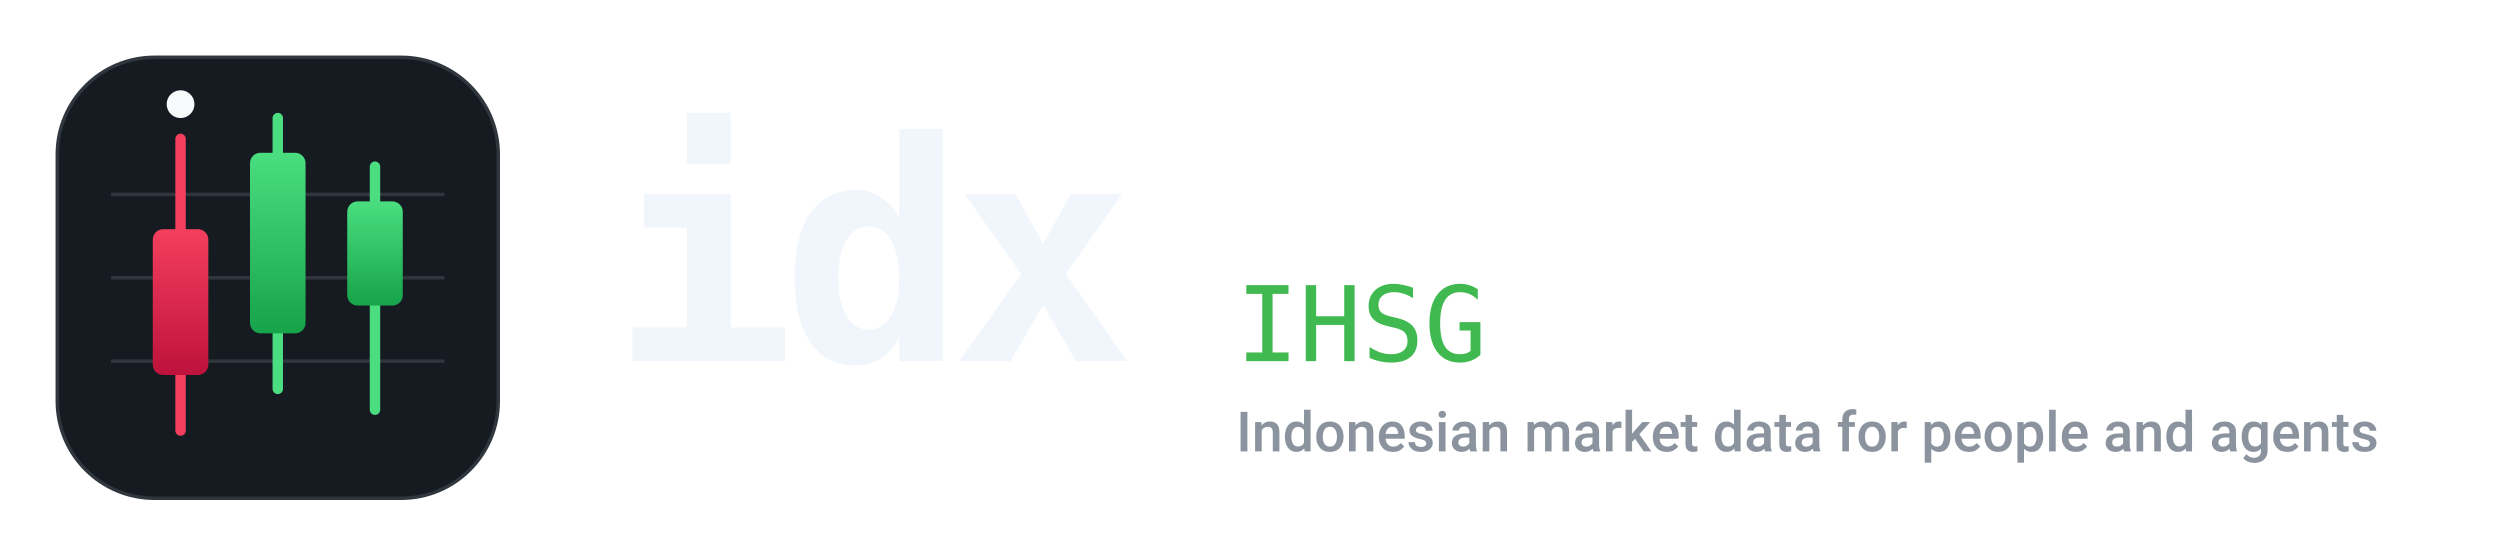
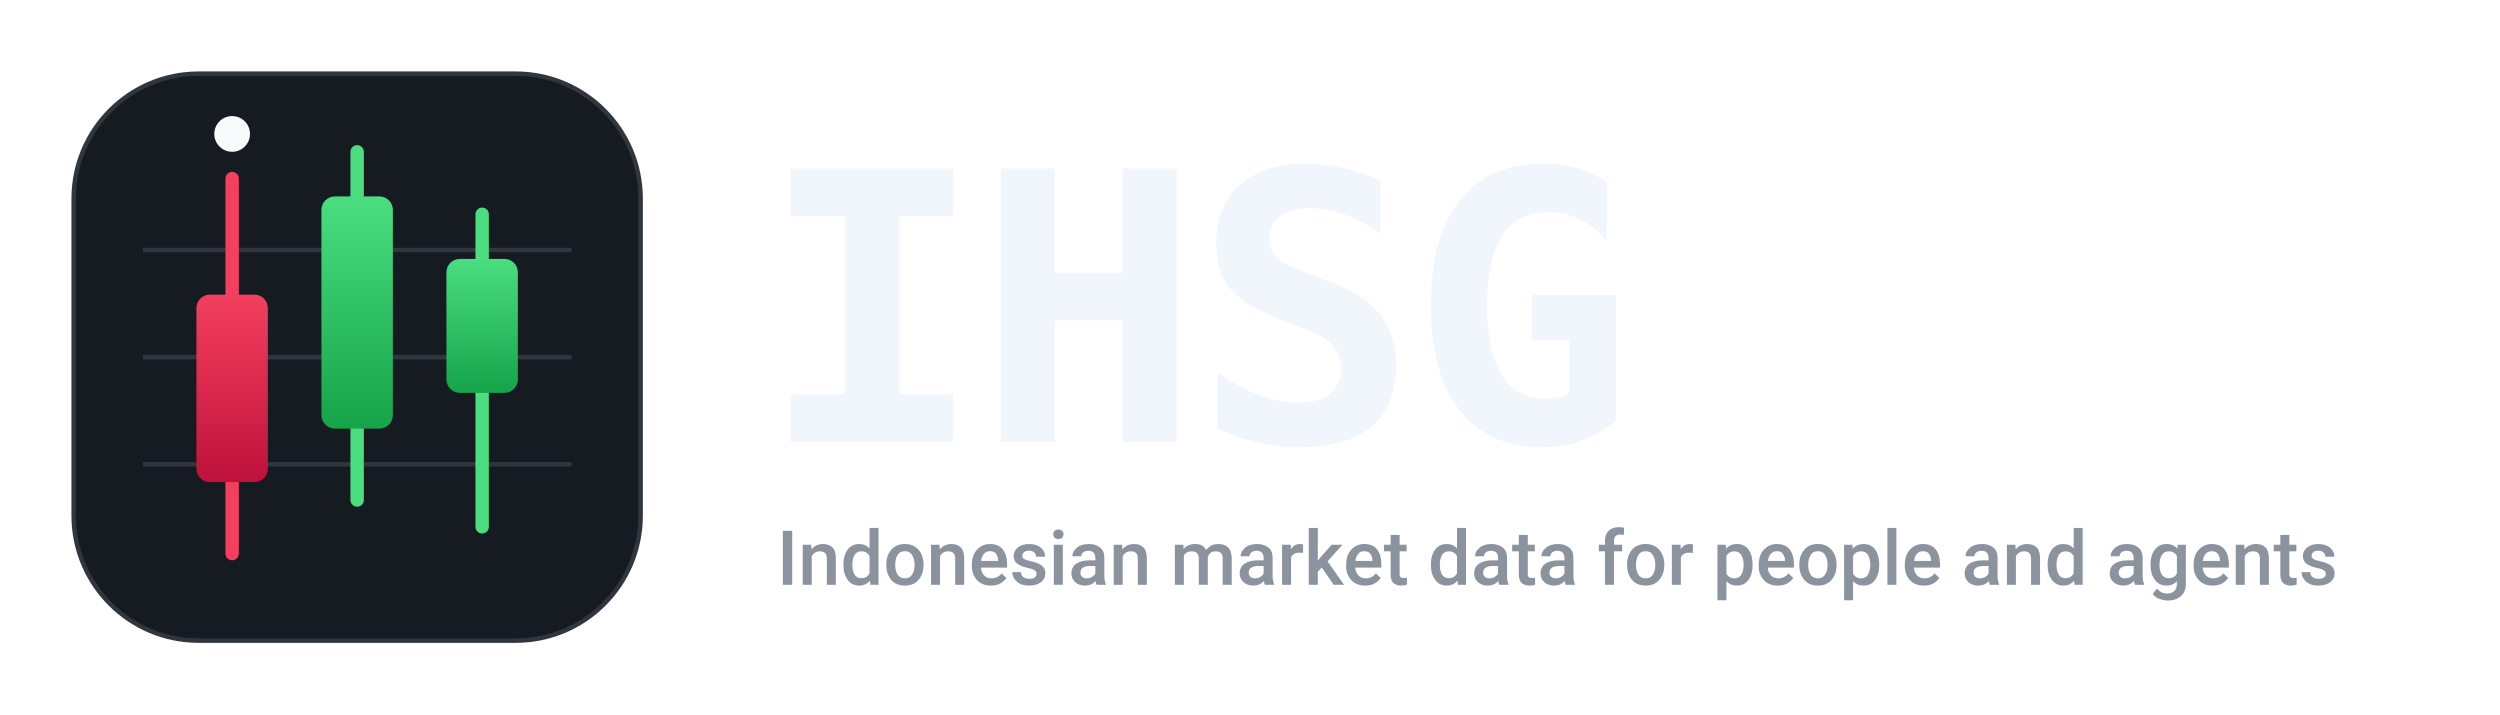
- <svg xmlns="http://www.w3.org/2000/svg" width="720" height="160" viewBox="0 0 720 160" role="img" aria-labelledby="t d">
+ <svg xmlns="http://www.w3.org/2000/svg" width="560" height="160" viewBox="0 0 560 160" role="img" aria-labelledby="t d">
  <defs>
    <linearGradient id="up" x1="0" y1="1" x2="0" y2="0">
      <stop offset="0" stop-color="#16a34a" />
      <stop offset="1" stop-color="#4ade80" />
    </linearGradient>
    <linearGradient id="dn" x1="0" y1="0" x2="0" y2="1">
      <stop offset="0" stop-color="#f43f5e" />
      <stop offset="1" stop-color="#be123c" />
    </linearGradient>
  </defs>
  <rect x="16.5" y="16.5" width="127" height="127" rx="28" fill="#161b22" stroke="#30363d" />
  <g stroke="#30363d" stroke-width="1">
    <line x1="32" y1="56" x2="128" y2="56" />
    <line x1="32" y1="80" x2="128" y2="80" />
    <line x1="32" y1="104" x2="128" y2="104" />
  </g>
  <g stroke-linecap="round">
    <line x1="52" y1="40" x2="52" y2="124" stroke="#f43f5e" stroke-width="3" />
    <rect x="44" y="66" width="16" height="42" rx="3" fill="url(#dn)" />
    <line x1="80" y1="34" x2="80" y2="112" stroke="#4ade80" stroke-width="3" />
    <rect x="72" y="44" width="16" height="52" rx="3" fill="url(#up)" />
    <line x1="108" y1="48" x2="108" y2="118" stroke="#4ade80" stroke-width="3" />
    <rect x="100" y="58" width="16" height="30" rx="3" fill="url(#up)" />
  </g>
  <circle cx="52" cy="30" r="4" fill="#f8fafc" />
-   <g font-family="ui-monospace, 'JetBrains Mono', 'SF Mono', Menlo, Consolas, monospace" font-weight="700">
-     <text x="176" y="104" font-size="88" fill="#f0f6fc" letter-spacing="-4">idx</text>
-     <text x="356" y="104" font-size="30" fill="#3fb950" font-weight="500">IHSG</text>
-     <text x="356" y="130" font-size="16" textLength="326" lengthAdjust="spacingAndGlyphs" fill="#8b949e" font-weight="500" font-family="system-ui, -apple-system, 'Segoe UI', Roboto, sans-serif">Indonesian market data for people and agents</text>
-   </g>
+   <text fill="#f0f6fc" x="170" y="99" font-family="ui-monospace, 'JetBrains Mono', 'SF Mono', Menlo, Consolas, monospace" font-weight="800" font-size="84" letter-spacing="-2" textLength="212" lengthAdjust="spacingAndGlyphs">IHSG</text>
+   <text fill="#8b949e" x="174" y="131" font-family="system-ui, -apple-system, 'Segoe UI', Roboto, sans-serif" font-weight="500" font-size="17" textLength="356" lengthAdjust="spacingAndGlyphs">Indonesian market data for people and agents</text>
</svg>
